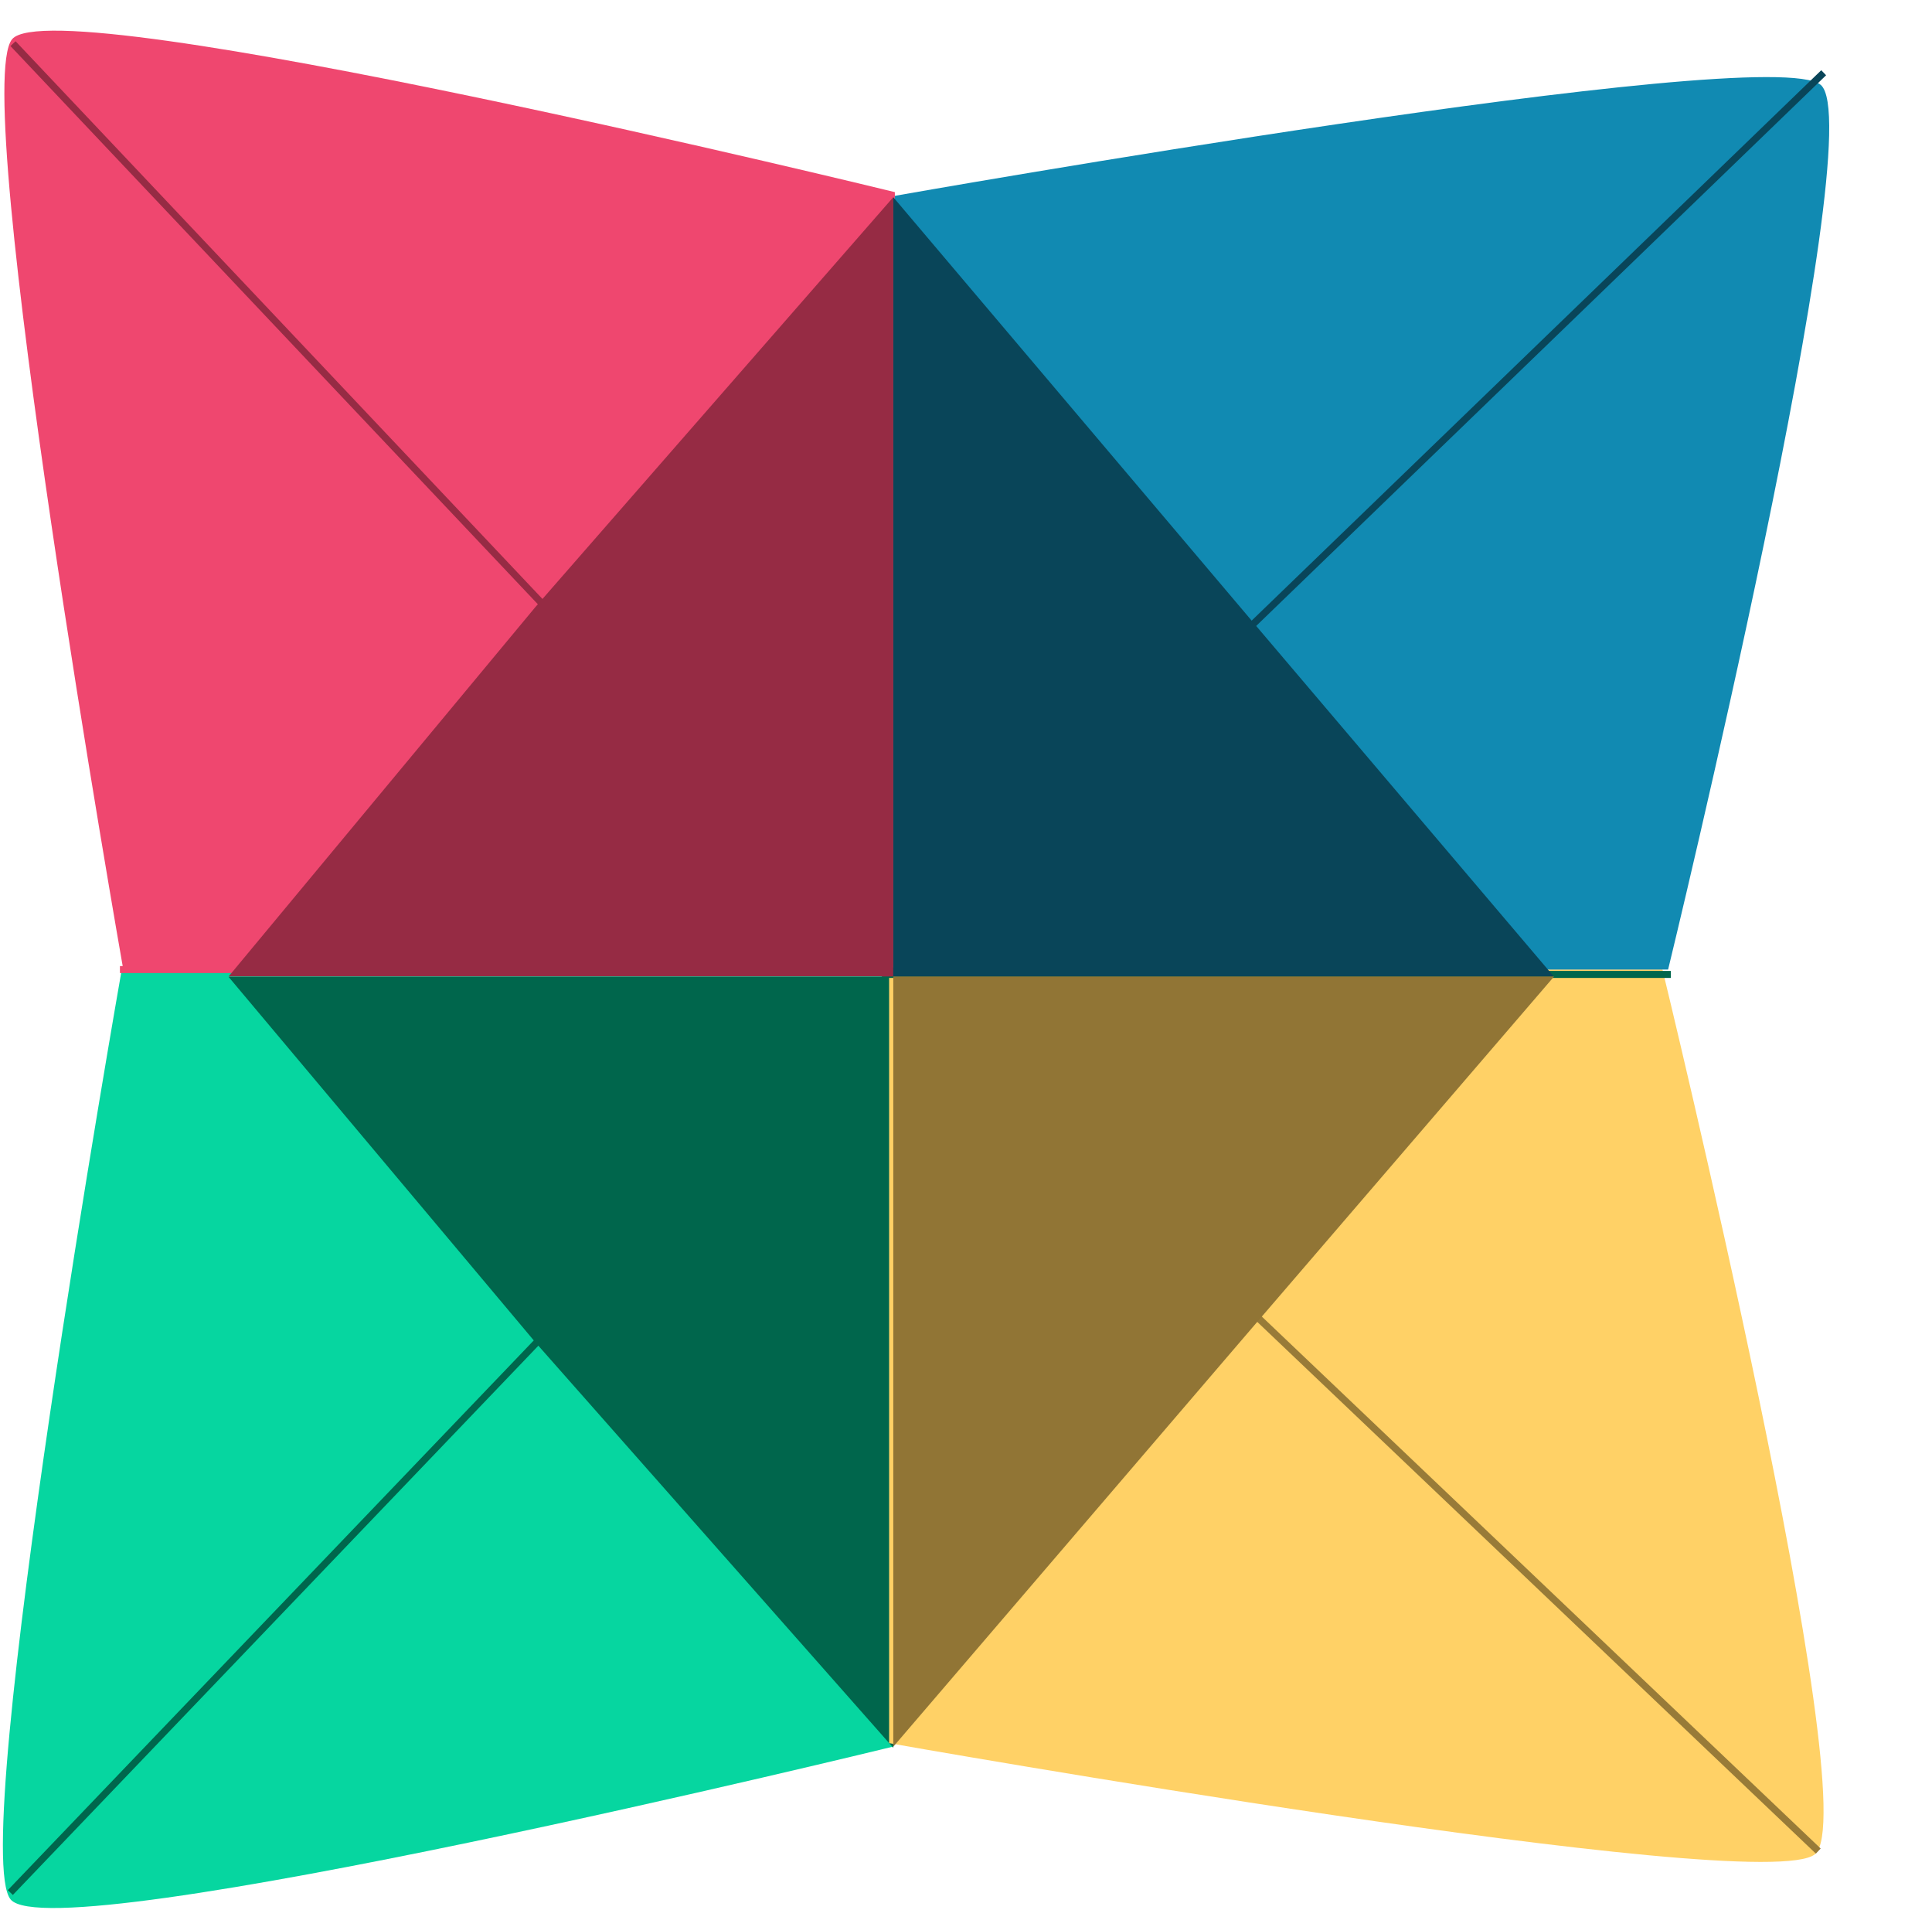
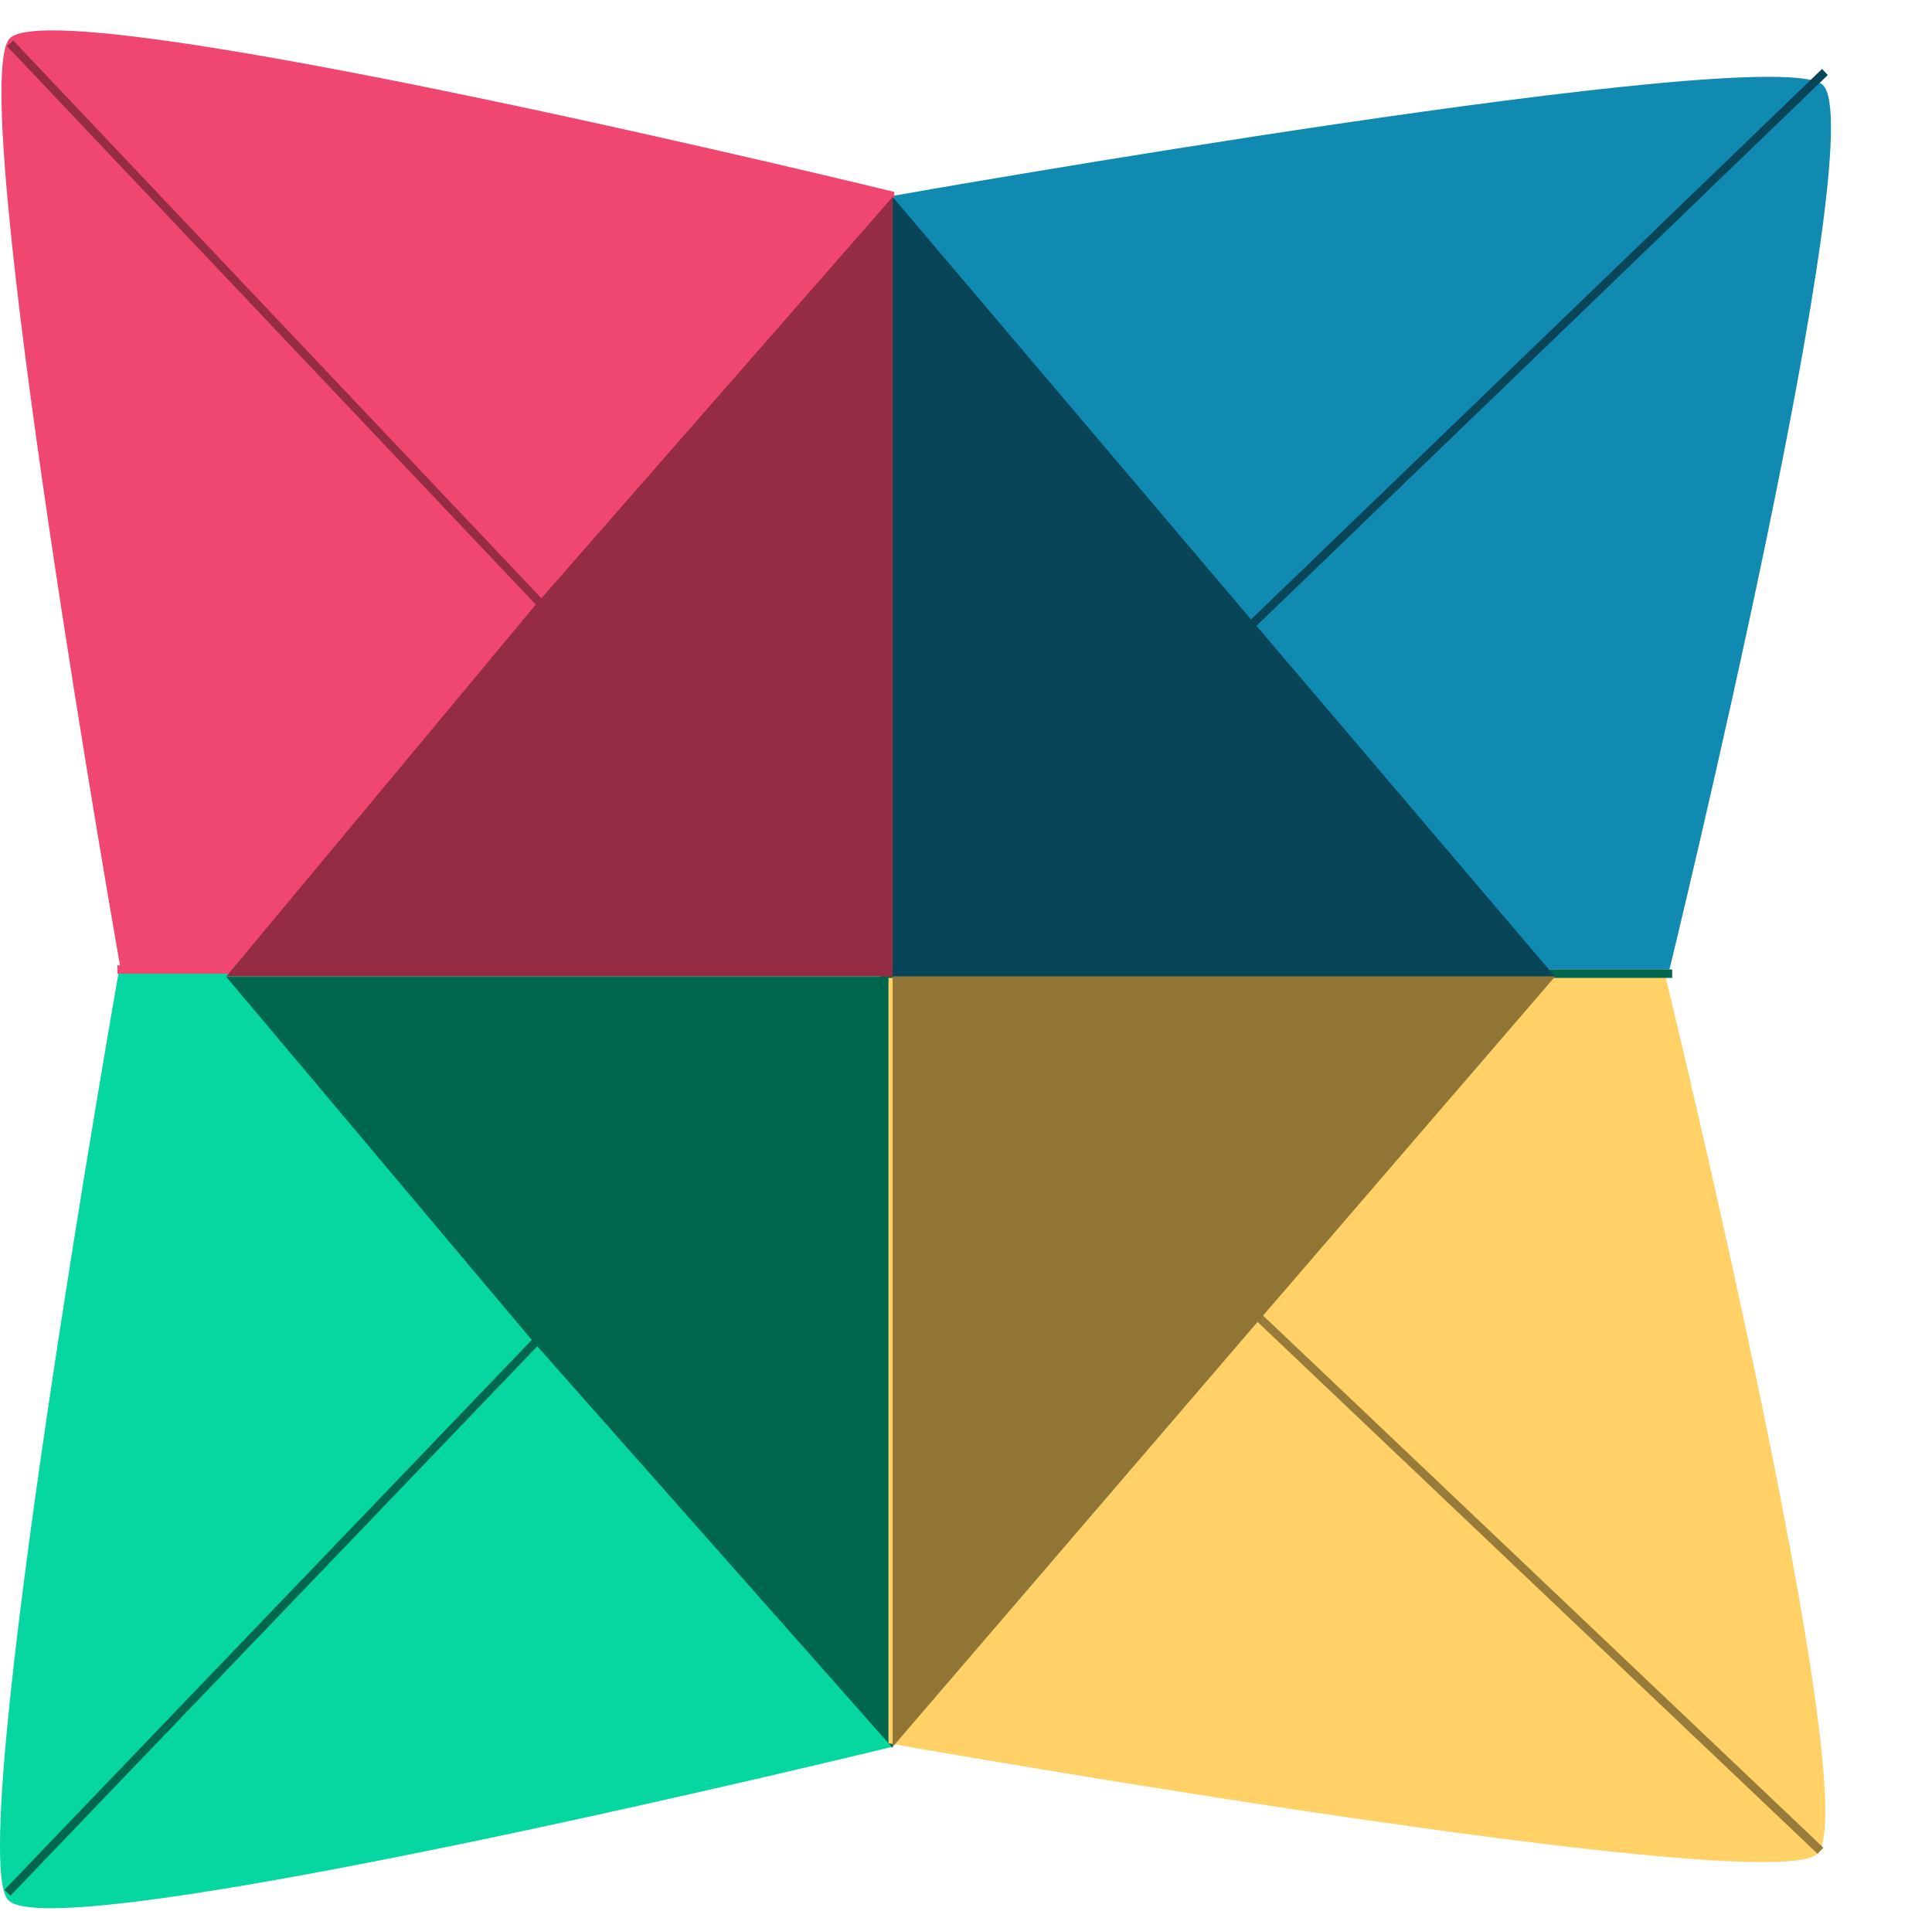
- <svg xmlns="http://www.w3.org/2000/svg" width="255" height="252" viewBox="0 0 255 252" fill="none">
-   <path d="M1.403 250.651C-4.344 243.741 16.025 128.195 16.025 128.195H117.915L117.915 230.472C117.915 230.472 7.151 257.562 1.403 250.651Z" fill="#06D6A0" />
-   <path d="M1.363 249.739L117.228 128.665" stroke="#00664C" stroke-width="0.921" />
-   <path d="M70.681 177.152L30.175 128.912L117.902 128.912L117.902 230.636L70.681 177.152Z" fill="#00664C" />
-   <path d="M1.598 5.174C-4.15 12.084 16.219 127.63 16.219 127.63L118.11 127.63L118.11 25.353C118.11 25.353 7.345 -1.737 1.598 5.174Z" fill="#EF476F" />
-   <path d="M15.83 127.942L116.247 127.942" stroke="#EF476F" stroke-width="0.921" />
-   <path d="M1.717 5.758L117.984 128.794" stroke="#962B44" stroke-width="0.925" />
-   <path d="M239.561 244.674C232.665 250.433 117.351 230.024 117.351 230.024L117.351 127.929L219.423 127.929C219.423 127.929 246.458 238.916 239.561 244.674Z" fill="#FFD166" />
-   <path d="M240.308 11.196C233.411 5.437 118.097 25.846 118.097 25.846V127.942H220.169C220.169 127.942 247.204 16.955 240.308 11.196Z" fill="#118AB2" />
-   <line y1="-0.461" x2="171.075" y2="-0.461" transform="matrix(0.719207 -0.694796 0.693355 0.720596 117.984 128.794)" stroke="#094559" stroke-width="0.921" />
-   <line y1="-0.462" x2="167.985" y2="-0.462" transform="matrix(0.724393 0.689388 -0.687937 0.725771 117.984 128.794)" stroke="#987B38" stroke-width="0.925" />
-   <line x1="116.796" y1="128.585" x2="220.529" y2="128.585" stroke="#00664C" stroke-width="0.925" />
-   <path d="M70.681 80.087L30.175 128.851L117.902 128.851L117.902 26.021L70.681 80.087Z" fill="#962B44" />
-   <path d="M165.147 81.831L205.077 128.851H117.902V26.021L165.147 81.831Z" fill="#094559" />
-   <path d="M165.172 175.33L205.123 128.851H117.902V230.497L165.172 175.33Z" fill="#917535" />
+ <svg xmlns="http://www.w3.org/2000/svg" width="461" height="456" viewBox="0 0 461 456" fill="none">
+   <g id="Property 1=Vertically-Opened w/o Nums">
+     <g id="Group 1">
+       <path id="Rectangle 4" d="M1.852 453.314C-8.564 440.814 28.352 231.814 28.352 231.814L213.024 231.814L213.024 416.814C213.024 416.814 12.269 465.814 1.852 453.314Z" fill="#06D6A0" />
+       <path id="Line 1" d="M1.778 451.663L211.778 232.663" stroke="#00664C" stroke-width="2" />
+       <path id="Polygon 3" d="M127.414 320.368L54 233.111L213 233.111L213 417.111L127.414 320.368Z" fill="#00664C" />
+     </g>
+     <g id="Group 2">
+       <path id="Rectangle 4_2" d="M2.204 9.291C-8.212 21.791 28.704 230.791 28.704 230.791L213.376 230.791L213.376 45.791C213.376 45.791 12.621 -3.209 2.204 9.291Z" fill="#EF476F" />
+       <path id="Line 1_2" d="M28 231.355L210 231.355" stroke="#EF476F" stroke-width="2" />
+     </g>
+     <path id="Line 3" d="M2.422 10.348L213.148 232.896" stroke="#962B44" stroke-width="2.007" />
+     <path id="Rectangle 4_3" d="M433.5 442.503C421 452.92 212 416.003 212 416.003L212 231.332L397 231.332C397 231.332 446 432.086 433.5 442.503Z" fill="#FFD166" />
+     <path id="Rectangle 5" d="M434.853 20.184C422.353 9.767 213.352 46.684 213.352 46.684L213.352 231.355L398.352 231.355C398.352 231.355 447.352 30.601 434.853 20.184Z" fill="#118AB2" />
+     <line id="Line 1_3" x1="212.454" y1="232.176" x2="435.454" y2="17.176" stroke="#094559" stroke-width="2" />
+     <line id="Line 2" x1="213.839" y1="232.169" x2="434.39" y2="441.642" stroke="#987B38" stroke-width="2.007" />
+     <line id="Line 4" x1="210.995" y1="232.352" x2="399.005" y2="232.352" stroke="#00664C" stroke-width="2.007" />
+     <path id="Polygon 3_2" d="M127.414 144.794L54 233L213 233L213 47L127.414 144.794Z" fill="#962B44" />
+     <path id="Polygon 4" d="M298.628 147.949L371 233H213V47L298.628 147.949Z" fill="#094559" />
+     <path id="Polygon 4_2" d="M298.674 317.072L371.083 233H213V416.859L298.674 317.072Z" fill="#917535" />
+   </g>
</svg>
